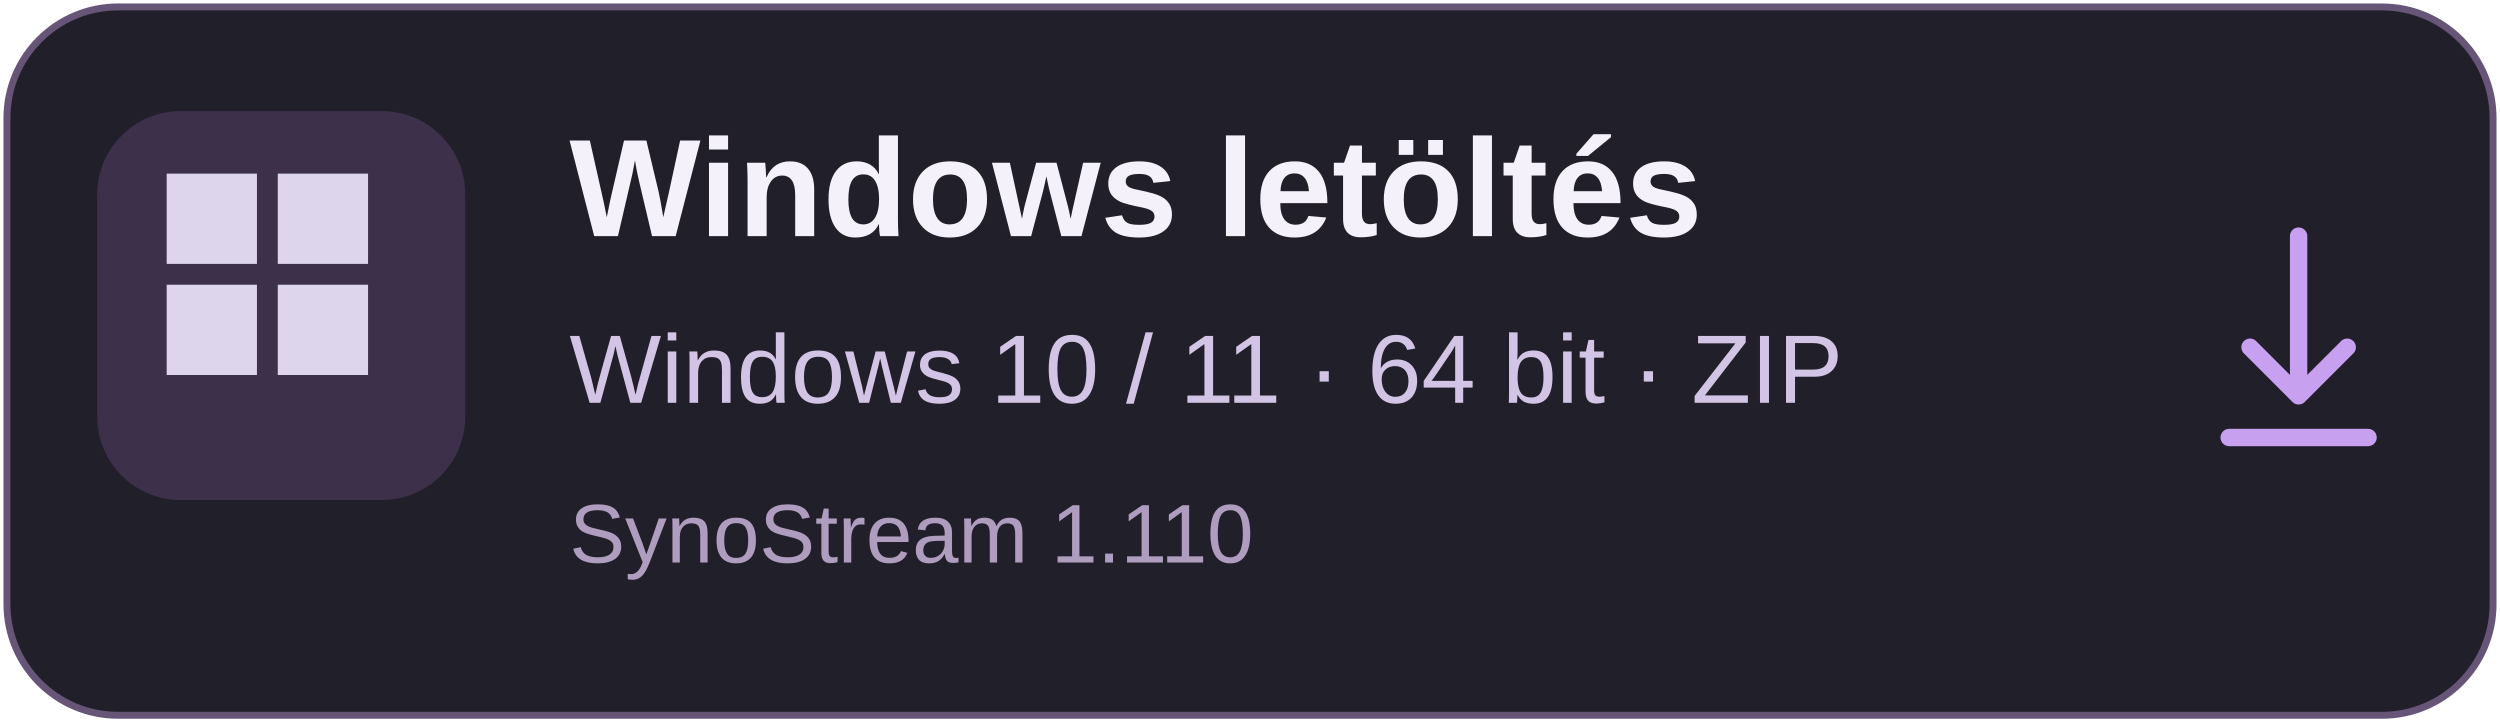
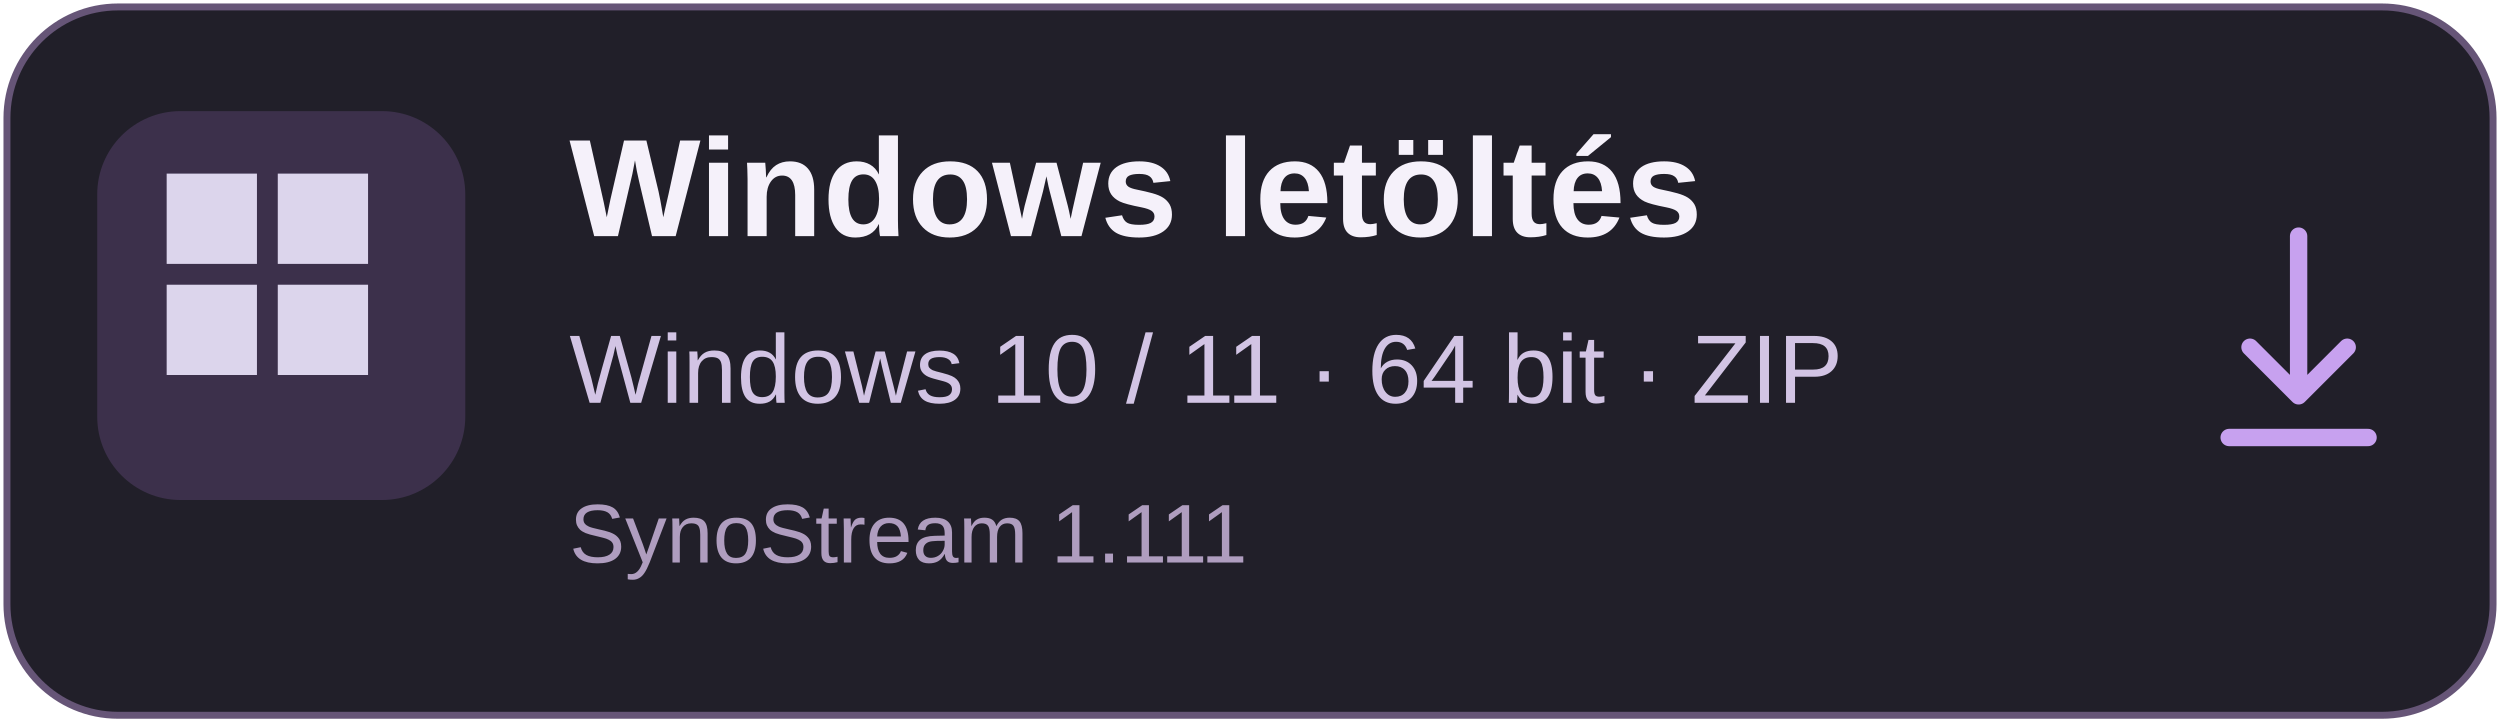
- <svg xmlns="http://www.w3.org/2000/svg" width="360" height="104" viewBox="0 0 360 104" role="img" aria-label="Windows 1.110 letöltése">
+ <svg xmlns="http://www.w3.org/2000/svg" width="360" height="104" viewBox="0 0 360 104" role="img" aria-label="Windows 1.111 letöltése">
  <rect x="1" y="1" width="358" height="102" rx="16" fill="#211f29" stroke="#665577" />
  <rect x="14" y="16" width="53" height="56" rx="12" fill="#3c304b" />
  <path d="M24 25h13v13H24zm16 0h13v13H40zM24 41h13v13H24zm16 0h13v13H40z" fill="#dcd5ec" />
  <g fill="#f5f1fa" font-family="Segoe UI,Arial,sans-serif">
    <text x="82" y="34" font-size="20" font-weight="700">Windows letöltés</text>
    <text x="82" y="58" font-size="14" fill="#d2c4e4">Windows 10 / 11 · 64 bit · ZIP</text>
-     <text x="82" y="81" font-size="12" fill="#af9dbf">SynoStream 1.110</text>
+     <text x="82" y="81" font-size="12" fill="#af9dbf">SynoStream 1.111</text>
  </g>
  <path d="M331 34v23m-7-7 7 7 7-7m-17 13h20" stroke="#c7a1ef" stroke-width="2.5" fill="none" stroke-linecap="round" stroke-linejoin="round" />
</svg>
